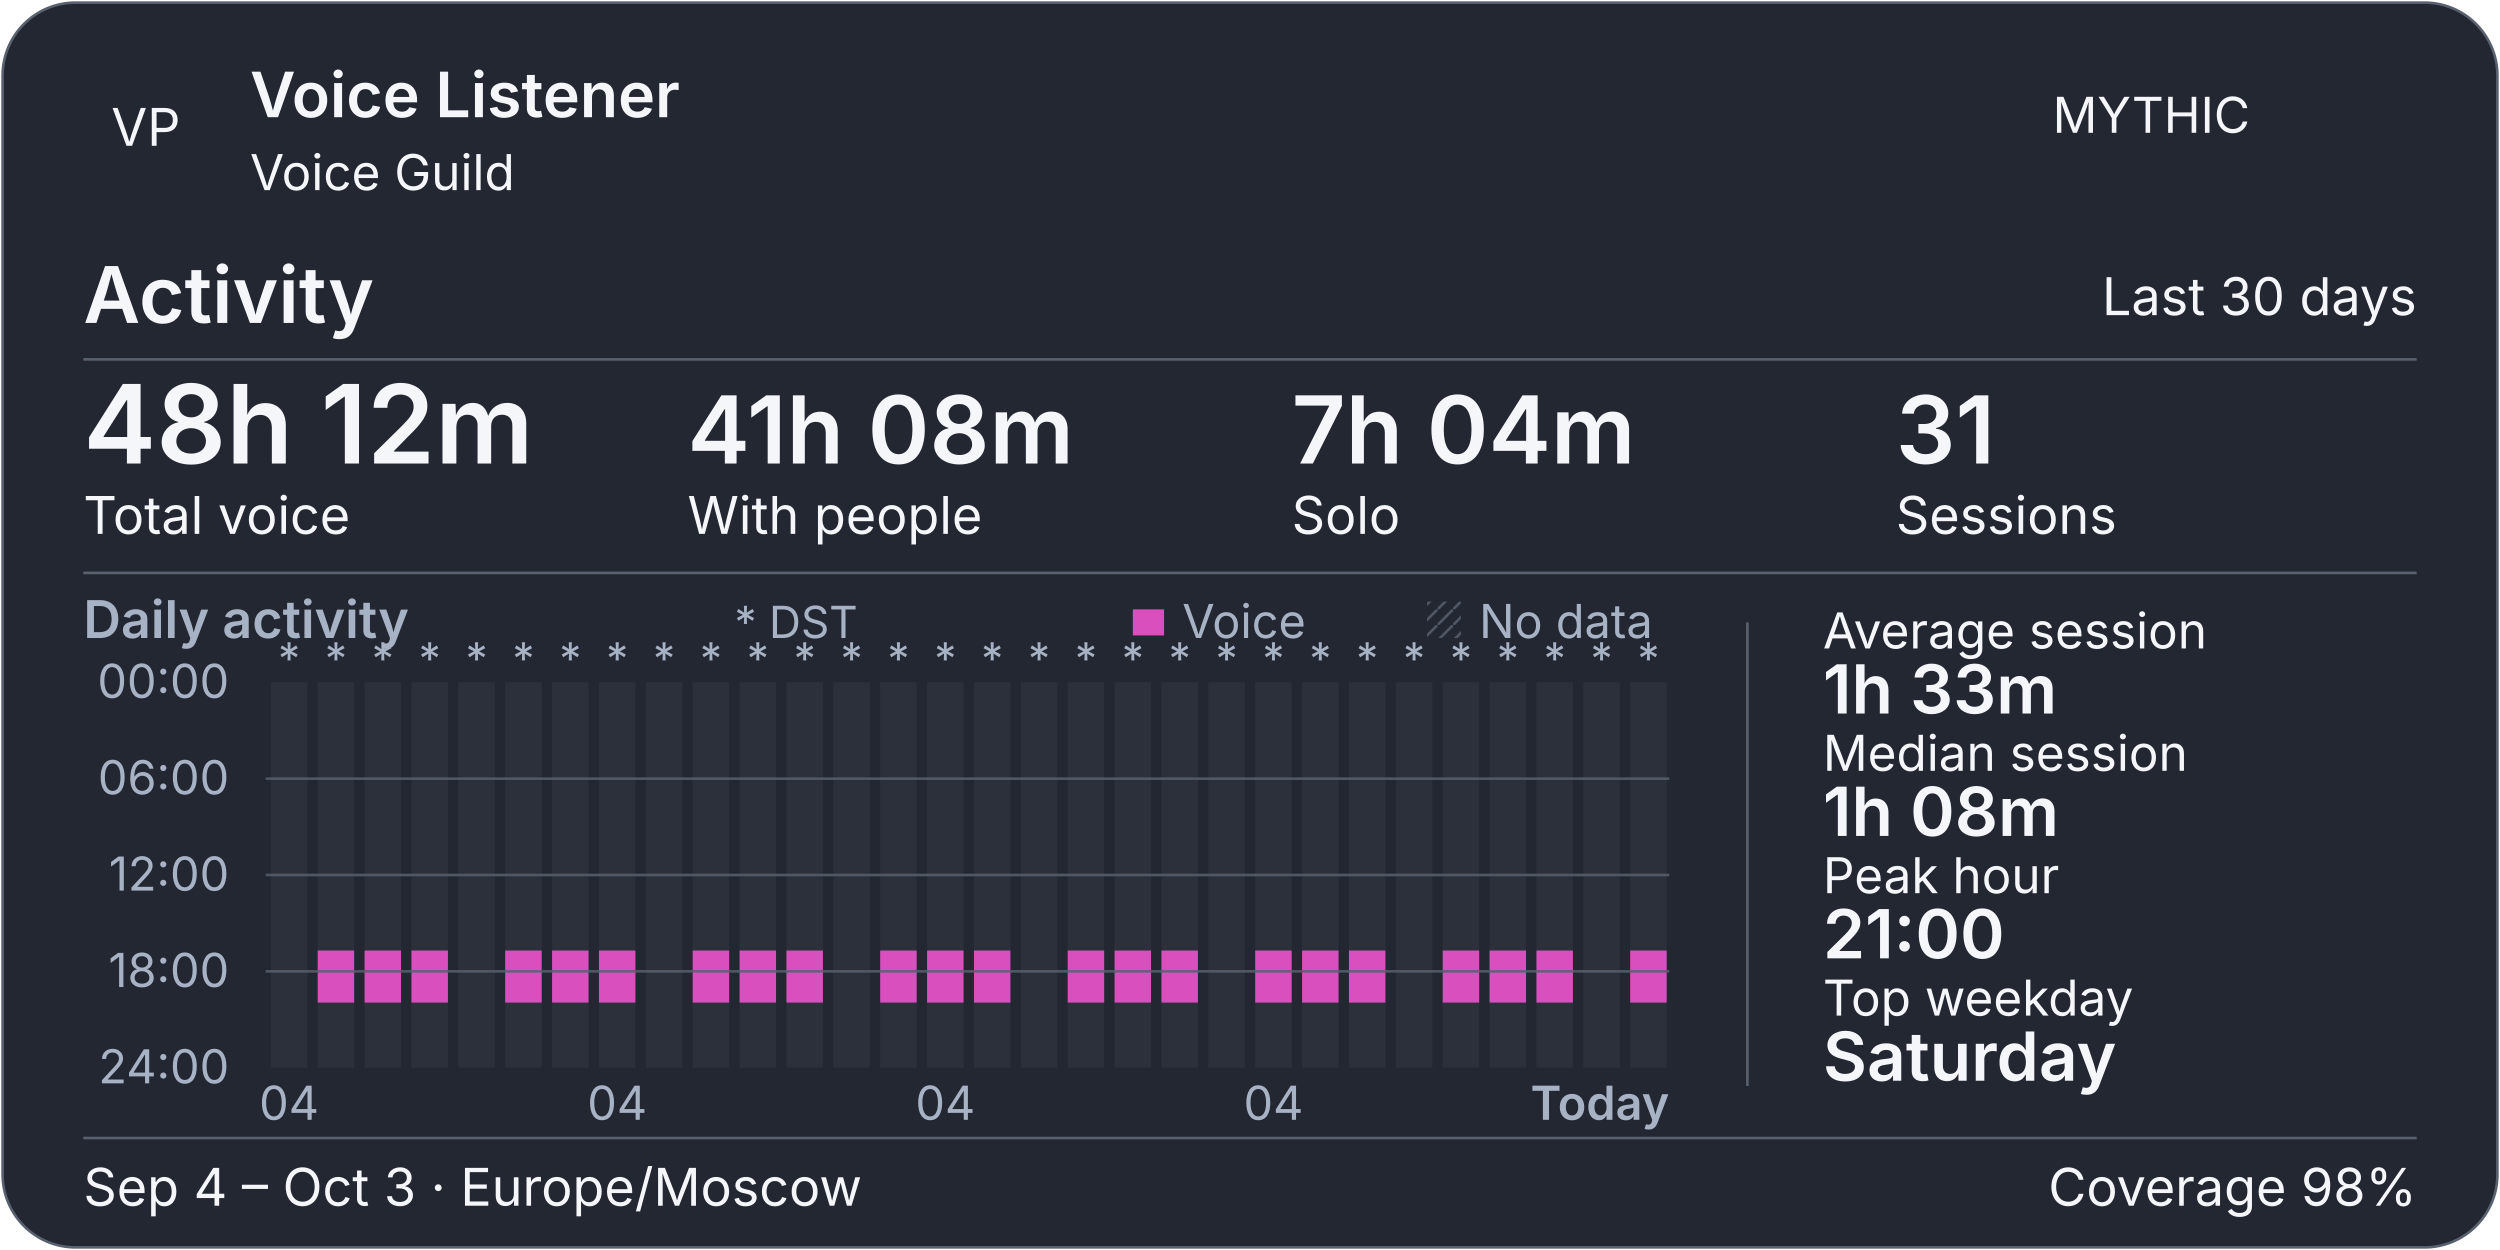
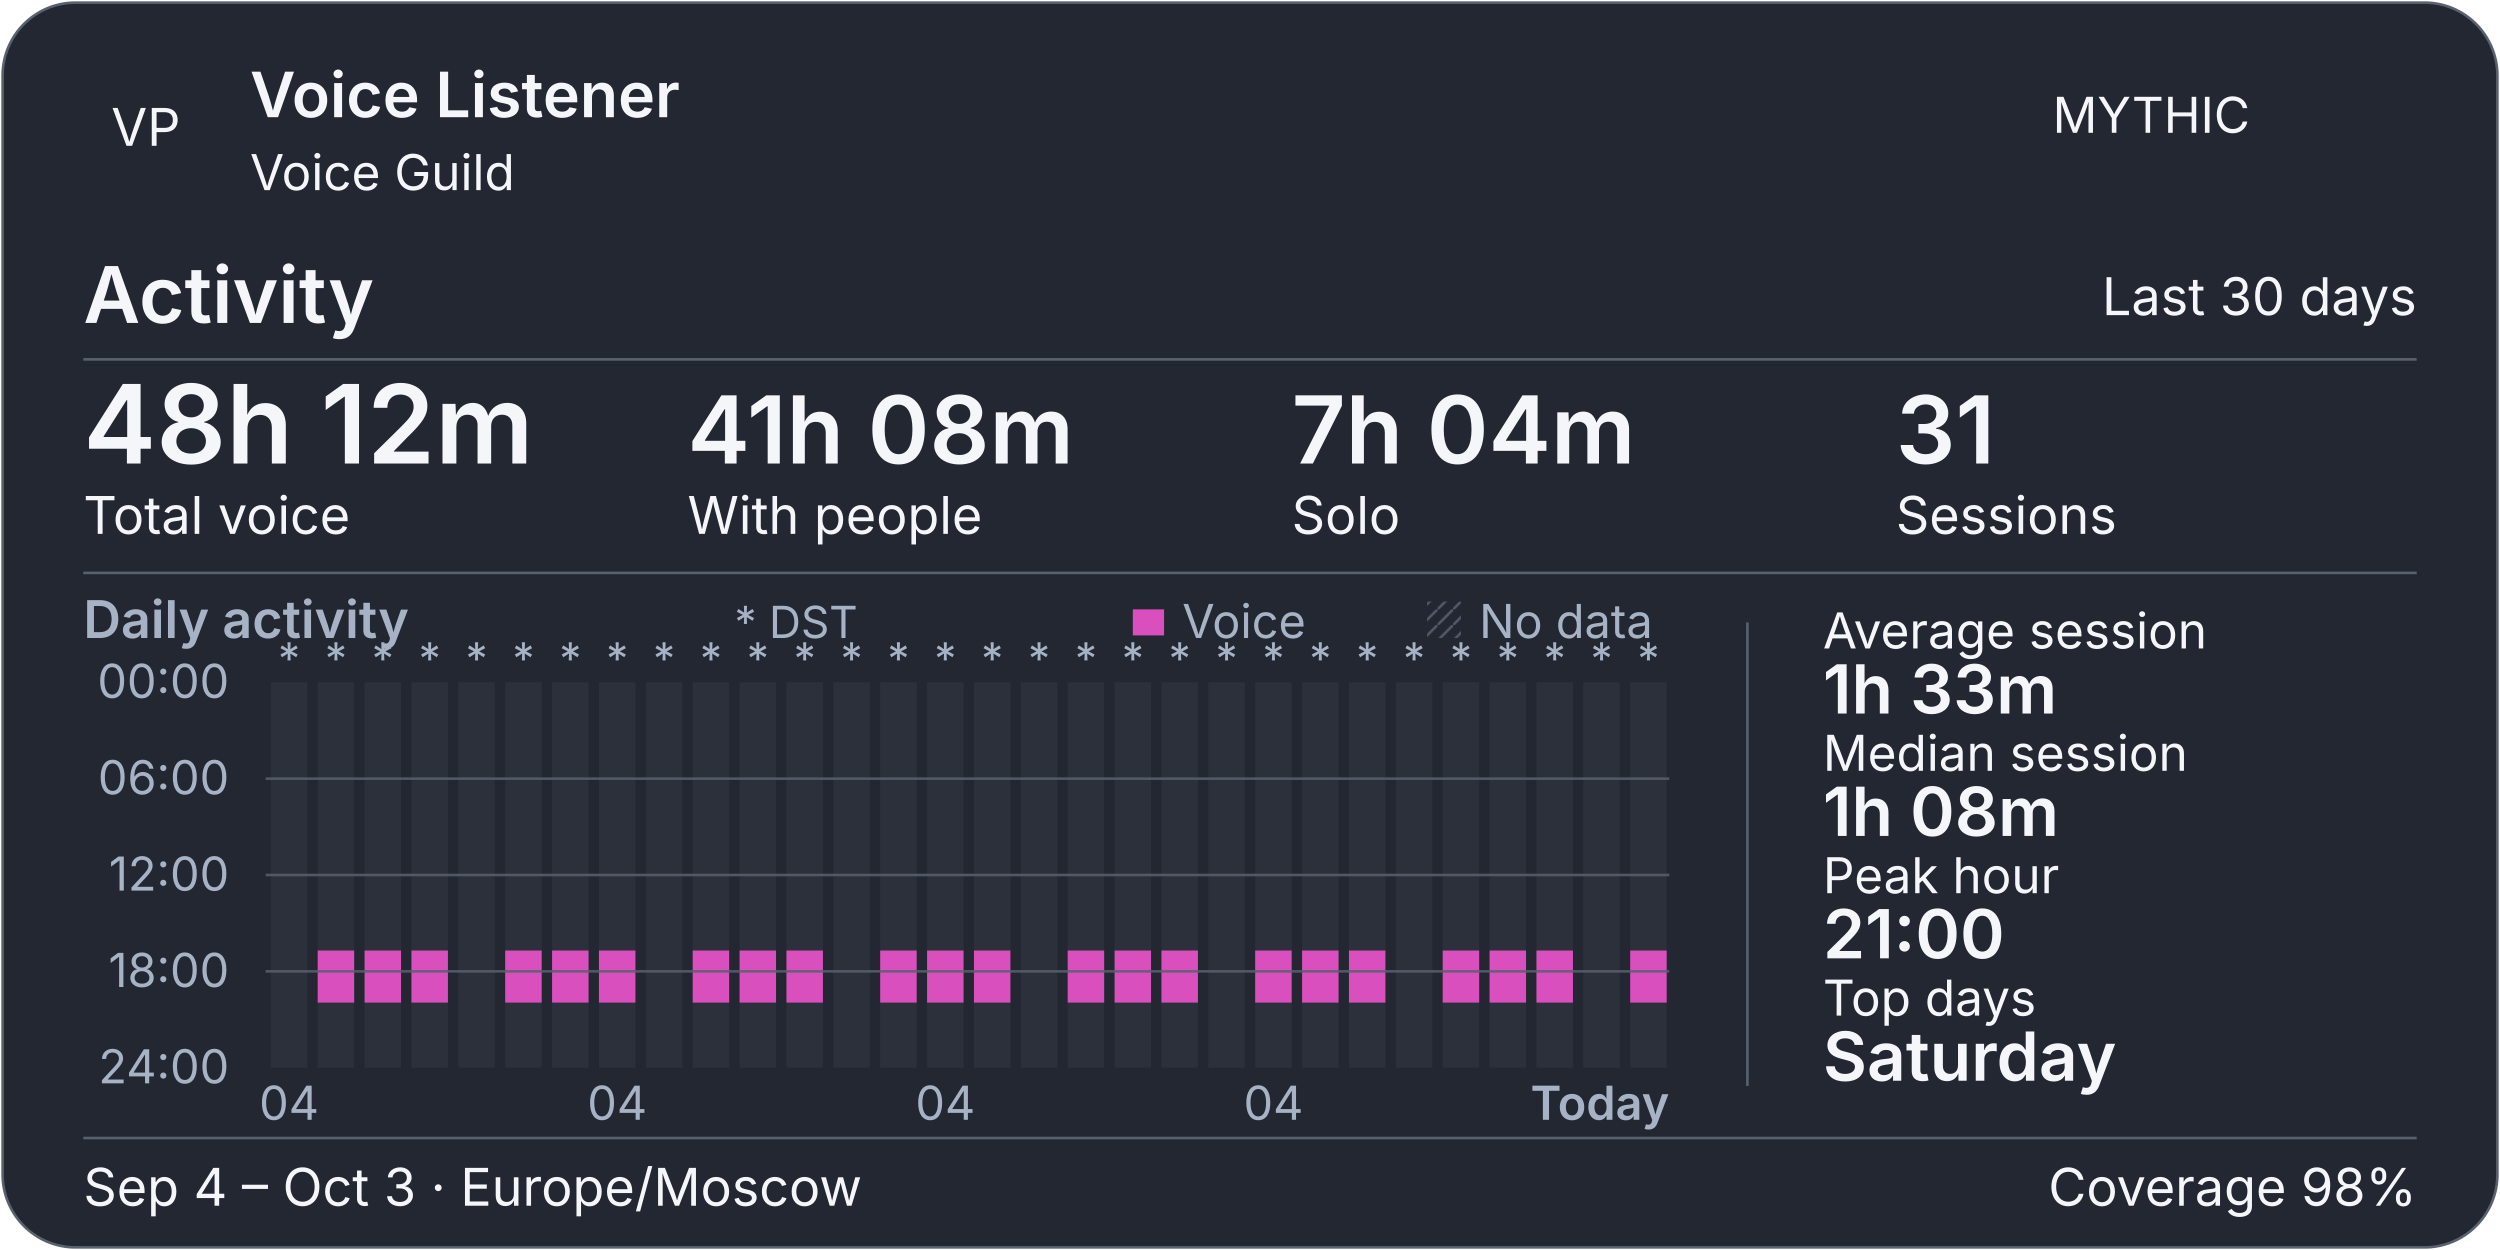
<svg xmlns="http://www.w3.org/2000/svg" width="960" height="480" viewBox="0 0 960 480" font-family="Inter" font-weight="400">
  <defs>
    <clipPath id="avatar-clip">
      <circle cx="56" cy="48" r="24" />
    </clipPath>
    <pattern id="coverage-hatch" width="6" height="6" patternUnits="userSpaceOnUse">
      <path d="M0 6L6 0" data-stroke="muted" stroke="#a7b3c5" stroke-opacity="0.35" />
    </pattern>
    <clipPath id="clock-column-clip">
      <rect id="clock-column-bounds" x="0" y="262" width="14" height="148" />
    </clipPath>
  </defs>
  <g id="shell-placement">
    <rect id="card-shell" x="1" y="1" width="958" height="478" data-fill="surface" fill="#232732" rx="28" data-stroke="border" stroke="#59616e" />
    <rect id="accent-line" x="32" y="91" width="38" height="3" data-fill="accent" fill="#232732" rx="1.5" />
  </g>
  <g id="identity-placement">
    <circle cx="56" cy="48" r="24" data-fill="panel" fill="#232732" />
    <text id="avatar-fallback" x="56" y="56" font-size="20" data-fill="bright" fill="#f4f6fa" text-anchor="middle" font-variant-numeric="tabular-nums">VP</text>
    <image id="user-avatar" x="32" y="24" width="48" height="48" clip-path="url(#avatar-clip)" />
    <text id="display-name" x="96" y="45" font-size="24" data-fill="text" fill="#f4f6fa" data-width="590" font-weight="600" font-variant-numeric="tabular-nums">Voice Listener</text>
    <text id="guild-name" x="96" y="73" font-size="19" data-fill="muted" fill="#f4f6fa" data-width="590" font-variant-numeric="tabular-nums">Voice Guild</text>
    <text id="tier-name" x="864" y="51" font-size="19" data-fill="bright" fill="#f4f6fa" data-width="180" text-anchor="end" font-variant-numeric="tabular-nums">MYTHIC</text>
    <g id="emblem-art" transform="translate(884 24) scale(0.48)" data-fill="accent" fill="#da4fbe" />
    <text id="card-title" x="32" y="124" font-size="30" data-fill="text" fill="#f4f6fa" font-weight="600" font-variant-numeric="tabular-nums">Activity</text>
    <text id="period-badge" x="928" y="121" font-size="20" data-fill="muted" fill="#f4f6fa" text-anchor="end" font-variant-numeric="tabular-nums">Last 30 days</text>
    <path d="M32 138H928" data-stroke="border" stroke="#59616e" />
  </g>
  <g id="content-placement">
    <text id="metric-label-0" x="32" y="205" font-size="20" data-fill="muted" fill="#f4f6fa" font-variant-numeric="tabular-nums">Total voice</text>
    <text id="metric-0" x="32" y="178" font-size="42" data-fill="text" fill="#f4f6fa" data-width="215" font-weight="600" font-variant-numeric="tabular-nums">48h 12m</text>
    <text id="metric-label-1" x="264" y="205" font-size="20" data-fill="muted" fill="#f4f6fa" font-variant-numeric="tabular-nums">With people</text>
    <text id="metric-1" x="264" y="178" font-size="36" data-fill="text" fill="#f4f6fa" data-width="215" font-weight="600" font-variant-numeric="tabular-nums">41h 08m</text>
    <text id="metric-label-2" x="496" y="205" font-size="20" data-fill="muted" fill="#f4f6fa" font-variant-numeric="tabular-nums">Solo</text>
    <text id="metric-2" x="496" y="178" font-size="36" data-fill="text" fill="#f4f6fa" data-width="215" font-weight="600" font-variant-numeric="tabular-nums">7h 04m</text>
    <text id="metric-label-3" x="728" y="205" font-size="20" data-fill="muted" fill="#f4f6fa" font-variant-numeric="tabular-nums">Sessions</text>
    <text id="metric-3" x="728" y="178" font-size="36" data-fill="text" fill="#f4f6fa" data-width="215" font-weight="600" font-variant-numeric="tabular-nums">31</text>
    <path d="M32 220H928M671 239V417" data-stroke="border" stroke="#59616e" />
    <text id="stat-label-0" x="700" y="249" font-size="19" data-fill="muted" fill="#f4f6fa" font-variant-numeric="tabular-nums">Average session</text>
    <text id="stat-0" x="700" y="274" font-size="26" data-fill="text" fill="#f4f6fa" data-width="226" font-weight="600" font-variant-numeric="tabular-nums">1h 33m</text>
    <text id="stat-label-1" x="700" y="296" font-size="19" data-fill="muted" fill="#f4f6fa" font-variant-numeric="tabular-nums">Median session</text>
    <text id="stat-1" x="700" y="321" font-size="26" data-fill="text" fill="#f4f6fa" data-width="226" font-weight="600" font-variant-numeric="tabular-nums">1h 08m</text>
    <text id="stat-label-2" x="700" y="343" font-size="19" data-fill="muted" fill="#f4f6fa" font-variant-numeric="tabular-nums">Peak hour</text>
    <text id="stat-2" x="700" y="368" font-size="26" data-fill="text" fill="#f4f6fa" data-width="226" font-weight="600" font-variant-numeric="tabular-nums">21:00</text>
-     <text id="stat-label-3" x="700" y="390" font-size="19" data-fill="muted" fill="#f4f6fa" font-variant-numeric="tabular-nums">Top weekday</text>
+     <text id="stat-label-3" x="700" y="390" font-size="19" data-fill="muted" fill="#f4f6fa" font-variant-numeric="tabular-nums">Top days</text>
    <text id="stat-3" x="700" y="415" font-size="26" data-fill="text" fill="#f4f6fa" data-width="226" font-weight="600" font-variant-numeric="tabular-nums">Saturday</text>
    <text id="chart-title" x="32" y="245" font-size="20" data-fill="text" fill="#a7b3c5" font-weight="600">Daily activity</text>
    <text id="clock-note" x="282" y="245" font-size="17" data-fill="muted" fill="#a7b3c5">* DST</text>
    <rect id="voice-legend-swatch" x="435" y="234" width="12" height="10" data-fill="accent" fill="#da4fbe" />
    <text id="voice-legend" x="454" y="245" font-size="18" data-fill="muted" fill="#a7b3c5">Voice</text>
    <rect id="missing-legend-swatch" x="548" y="231" width="13" height="14" fill="url(#coverage-hatch)" />
    <text id="missing-legend" x="568" y="245" font-size="18" data-fill="muted" fill="#a7b3c5">No data</text>
    <g id="clock-chart-placement">
      <text id="hour-0" x="88" y="268.0" font-size="18" data-fill="muted" fill="#a7b3c5" text-anchor="end">00:00</text>
      <text id="hour-6" x="88" y="305.0" font-size="18" data-fill="muted" fill="#a7b3c5" text-anchor="end">06:00</text>
      <text id="hour-12" x="88" y="342.0" font-size="18" data-fill="muted" fill="#a7b3c5" text-anchor="end">12:00</text>
      <text id="hour-18" x="88" y="379.0" font-size="18" data-fill="muted" fill="#a7b3c5" text-anchor="end">18:00</text>
      <text id="hour-24" x="88" y="416.0" font-size="18" data-fill="muted" fill="#a7b3c5" text-anchor="end">24:00</text>
      <g id="day-0-placement" transform="translate(104 0)">
        <g id="day-0-bands" clip-path="url(#clock-column-clip)">
          <rect id="day-0-track" x="0" y="262" width="14" height="148" data-fill="panel" fill="#2b303b" />
          <path id="day-0-future" d="" data-fill="surface" fill="#232732" />
          <path id="day-0-missing" d="" fill="url(#coverage-hatch)" />
          <path id="day-0-voice" d="" data-fill="accent" fill="#da4fbe" data-min-height="3" />
          <path id="day-0-clock" d="" fill="none" data-stroke="bright" stroke="#f4c2eb" stroke-dasharray="2 2" stroke-width="1" />
        </g>
        <text id="day-0-dst" x="7" y="259" font-size="17" data-fill="muted" fill="#a7b3c5" text-anchor="middle">*</text>
      </g>
      <g id="day-1-placement" transform="translate(122 0)">
        <g id="day-1-bands" clip-path="url(#clock-column-clip)">
          <rect id="day-1-track" x="0" y="262" width="14" height="148" data-fill="panel" fill="#2b303b" />
          <path id="day-1-future" d="" data-fill="surface" fill="#232732" />
          <path id="day-1-missing" d="" fill="url(#coverage-hatch)" />
          <path id="day-1-voice" d="M0 365h14v20h-14Z" data-fill="accent" fill="#da4fbe" data-min-height="3" />
          <path id="day-1-clock" d="" fill="none" data-stroke="bright" stroke="#f4c2eb" stroke-dasharray="2 2" stroke-width="1" />
        </g>
        <text id="day-1-dst" x="7" y="259" font-size="17" data-fill="muted" fill="#a7b3c5" text-anchor="middle">*</text>
      </g>
      <g id="day-2-placement" transform="translate(140 0)">
        <g id="day-2-bands" clip-path="url(#clock-column-clip)">
          <rect id="day-2-track" x="0" y="262" width="14" height="148" data-fill="panel" fill="#2b303b" />
          <path id="day-2-future" d="" data-fill="surface" fill="#232732" />
          <path id="day-2-missing" d="" fill="url(#coverage-hatch)" />
          <path id="day-2-voice" d="M0 365h14v20h-14Z" data-fill="accent" fill="#da4fbe" data-min-height="3" />
          <path id="day-2-clock" d="" fill="none" data-stroke="bright" stroke="#f4c2eb" stroke-dasharray="2 2" stroke-width="1" />
        </g>
        <text id="day-2-dst" x="7" y="259" font-size="17" data-fill="muted" fill="#a7b3c5" text-anchor="middle">*</text>
      </g>
      <g id="day-3-placement" transform="translate(158 0)">
        <g id="day-3-bands" clip-path="url(#clock-column-clip)">
          <rect id="day-3-track" x="0" y="262" width="14" height="148" data-fill="panel" fill="#2b303b" />
          <path id="day-3-future" d="" data-fill="surface" fill="#232732" />
          <path id="day-3-missing" d="" fill="url(#coverage-hatch)" />
          <path id="day-3-voice" d="M0 365h14v20h-14Z" data-fill="accent" fill="#da4fbe" data-min-height="3" />
          <path id="day-3-clock" d="" fill="none" data-stroke="bright" stroke="#f4c2eb" stroke-dasharray="2 2" stroke-width="1" />
        </g>
        <text id="day-3-dst" x="7" y="259" font-size="17" data-fill="muted" fill="#a7b3c5" text-anchor="middle">*</text>
      </g>
      <g id="day-4-placement" transform="translate(176 0)">
        <g id="day-4-bands" clip-path="url(#clock-column-clip)">
          <rect id="day-4-track" x="0" y="262" width="14" height="148" data-fill="panel" fill="#2b303b" />
          <path id="day-4-future" d="" data-fill="surface" fill="#232732" />
          <path id="day-4-missing" d="" fill="url(#coverage-hatch)" />
          <path id="day-4-voice" d="" data-fill="accent" fill="#da4fbe" data-min-height="3" />
          <path id="day-4-clock" d="" fill="none" data-stroke="bright" stroke="#f4c2eb" stroke-dasharray="2 2" stroke-width="1" />
        </g>
        <text id="day-4-dst" x="7" y="259" font-size="17" data-fill="muted" fill="#a7b3c5" text-anchor="middle">*</text>
      </g>
      <g id="day-5-placement" transform="translate(194 0)">
        <g id="day-5-bands" clip-path="url(#clock-column-clip)">
          <rect id="day-5-track" x="0" y="262" width="14" height="148" data-fill="panel" fill="#2b303b" />
          <path id="day-5-future" d="" data-fill="surface" fill="#232732" />
          <path id="day-5-missing" d="" fill="url(#coverage-hatch)" />
          <path id="day-5-voice" d="M0 365h14v20h-14Z" data-fill="accent" fill="#da4fbe" data-min-height="3" />
          <path id="day-5-clock" d="" fill="none" data-stroke="bright" stroke="#f4c2eb" stroke-dasharray="2 2" stroke-width="1" />
        </g>
        <text id="day-5-dst" x="7" y="259" font-size="17" data-fill="muted" fill="#a7b3c5" text-anchor="middle">*</text>
      </g>
      <g id="day-6-placement" transform="translate(212 0)">
        <g id="day-6-bands" clip-path="url(#clock-column-clip)">
          <rect id="day-6-track" x="0" y="262" width="14" height="148" data-fill="panel" fill="#2b303b" />
          <path id="day-6-future" d="" data-fill="surface" fill="#232732" />
          <path id="day-6-missing" d="" fill="url(#coverage-hatch)" />
          <path id="day-6-voice" d="M0 365h14v20h-14Z" data-fill="accent" fill="#da4fbe" data-min-height="3" />
          <path id="day-6-clock" d="" fill="none" data-stroke="bright" stroke="#f4c2eb" stroke-dasharray="2 2" stroke-width="1" />
        </g>
        <text id="day-6-dst" x="7" y="259" font-size="17" data-fill="muted" fill="#a7b3c5" text-anchor="middle">*</text>
      </g>
      <g id="day-7-placement" transform="translate(230 0)">
        <g id="day-7-bands" clip-path="url(#clock-column-clip)">
          <rect id="day-7-track" x="0" y="262" width="14" height="148" data-fill="panel" fill="#2b303b" />
          <path id="day-7-future" d="" data-fill="surface" fill="#232732" />
          <path id="day-7-missing" d="" fill="url(#coverage-hatch)" />
          <path id="day-7-voice" d="M0 365h14v20h-14Z" data-fill="accent" fill="#da4fbe" data-min-height="3" />
          <path id="day-7-clock" d="" fill="none" data-stroke="bright" stroke="#f4c2eb" stroke-dasharray="2 2" stroke-width="1" />
        </g>
        <text id="day-7-dst" x="7" y="259" font-size="17" data-fill="muted" fill="#a7b3c5" text-anchor="middle">*</text>
      </g>
      <g id="day-8-placement" transform="translate(248 0)">
        <g id="day-8-bands" clip-path="url(#clock-column-clip)">
          <rect id="day-8-track" x="0" y="262" width="14" height="148" data-fill="panel" fill="#2b303b" />
          <path id="day-8-future" d="" data-fill="surface" fill="#232732" />
          <path id="day-8-missing" d="" fill="url(#coverage-hatch)" />
          <path id="day-8-voice" d="" data-fill="accent" fill="#da4fbe" data-min-height="3" />
          <path id="day-8-clock" d="" fill="none" data-stroke="bright" stroke="#f4c2eb" stroke-dasharray="2 2" stroke-width="1" />
        </g>
        <text id="day-8-dst" x="7" y="259" font-size="17" data-fill="muted" fill="#a7b3c5" text-anchor="middle">*</text>
      </g>
      <g id="day-9-placement" transform="translate(266 0)">
        <g id="day-9-bands" clip-path="url(#clock-column-clip)">
          <rect id="day-9-track" x="0" y="262" width="14" height="148" data-fill="panel" fill="#2b303b" />
          <path id="day-9-future" d="" data-fill="surface" fill="#232732" />
          <path id="day-9-missing" d="" fill="url(#coverage-hatch)" />
          <path id="day-9-voice" d="M0 365h14v20h-14Z" data-fill="accent" fill="#da4fbe" data-min-height="3" />
          <path id="day-9-clock" d="" fill="none" data-stroke="bright" stroke="#f4c2eb" stroke-dasharray="2 2" stroke-width="1" />
        </g>
        <text id="day-9-dst" x="7" y="259" font-size="17" data-fill="muted" fill="#a7b3c5" text-anchor="middle">*</text>
      </g>
      <g id="day-10-placement" transform="translate(284 0)">
        <g id="day-10-bands" clip-path="url(#clock-column-clip)">
          <rect id="day-10-track" x="0" y="262" width="14" height="148" data-fill="panel" fill="#2b303b" />
          <path id="day-10-future" d="" data-fill="surface" fill="#232732" />
          <path id="day-10-missing" d="" fill="url(#coverage-hatch)" />
          <path id="day-10-voice" d="M0 365h14v20h-14Z" data-fill="accent" fill="#da4fbe" data-min-height="3" />
          <path id="day-10-clock" d="" fill="none" data-stroke="bright" stroke="#f4c2eb" stroke-dasharray="2 2" stroke-width="1" />
        </g>
        <text id="day-10-dst" x="7" y="259" font-size="17" data-fill="muted" fill="#a7b3c5" text-anchor="middle">*</text>
      </g>
      <g id="day-11-placement" transform="translate(302 0)">
        <g id="day-11-bands" clip-path="url(#clock-column-clip)">
          <rect id="day-11-track" x="0" y="262" width="14" height="148" data-fill="panel" fill="#2b303b" />
          <path id="day-11-future" d="" data-fill="surface" fill="#232732" />
          <path id="day-11-missing" d="" fill="url(#coverage-hatch)" />
          <path id="day-11-voice" d="M0 365h14v20h-14Z" data-fill="accent" fill="#da4fbe" data-min-height="3" />
          <path id="day-11-clock" d="" fill="none" data-stroke="bright" stroke="#f4c2eb" stroke-dasharray="2 2" stroke-width="1" />
        </g>
        <text id="day-11-dst" x="7" y="259" font-size="17" data-fill="muted" fill="#a7b3c5" text-anchor="middle">*</text>
      </g>
      <g id="day-12-placement" transform="translate(320 0)">
        <g id="day-12-bands" clip-path="url(#clock-column-clip)">
          <rect id="day-12-track" x="0" y="262" width="14" height="148" data-fill="panel" fill="#2b303b" />
          <path id="day-12-future" d="" data-fill="surface" fill="#232732" />
          <path id="day-12-missing" d="" fill="url(#coverage-hatch)" />
          <path id="day-12-voice" d="" data-fill="accent" fill="#da4fbe" data-min-height="3" />
          <path id="day-12-clock" d="" fill="none" data-stroke="bright" stroke="#f4c2eb" stroke-dasharray="2 2" stroke-width="1" />
        </g>
        <text id="day-12-dst" x="7" y="259" font-size="17" data-fill="muted" fill="#a7b3c5" text-anchor="middle">*</text>
      </g>
      <g id="day-13-placement" transform="translate(338 0)">
        <g id="day-13-bands" clip-path="url(#clock-column-clip)">
          <rect id="day-13-track" x="0" y="262" width="14" height="148" data-fill="panel" fill="#2b303b" />
          <path id="day-13-future" d="" data-fill="surface" fill="#232732" />
          <path id="day-13-missing" d="" fill="url(#coverage-hatch)" />
          <path id="day-13-voice" d="M0 365h14v20h-14Z" data-fill="accent" fill="#da4fbe" data-min-height="3" />
          <path id="day-13-clock" d="" fill="none" data-stroke="bright" stroke="#f4c2eb" stroke-dasharray="2 2" stroke-width="1" />
        </g>
        <text id="day-13-dst" x="7" y="259" font-size="17" data-fill="muted" fill="#a7b3c5" text-anchor="middle">*</text>
      </g>
      <g id="day-14-placement" transform="translate(356 0)">
        <g id="day-14-bands" clip-path="url(#clock-column-clip)">
          <rect id="day-14-track" x="0" y="262" width="14" height="148" data-fill="panel" fill="#2b303b" />
          <path id="day-14-future" d="" data-fill="surface" fill="#232732" />
          <path id="day-14-missing" d="" fill="url(#coverage-hatch)" />
          <path id="day-14-voice" d="M0 365h14v20h-14Z" data-fill="accent" fill="#da4fbe" data-min-height="3" />
          <path id="day-14-clock" d="" fill="none" data-stroke="bright" stroke="#f4c2eb" stroke-dasharray="2 2" stroke-width="1" />
        </g>
        <text id="day-14-dst" x="7" y="259" font-size="17" data-fill="muted" fill="#a7b3c5" text-anchor="middle">*</text>
      </g>
      <g id="day-15-placement" transform="translate(374 0)">
        <g id="day-15-bands" clip-path="url(#clock-column-clip)">
          <rect id="day-15-track" x="0" y="262" width="14" height="148" data-fill="panel" fill="#2b303b" />
          <path id="day-15-future" d="" data-fill="surface" fill="#232732" />
          <path id="day-15-missing" d="" fill="url(#coverage-hatch)" />
          <path id="day-15-voice" d="M0 365h14v20h-14Z" data-fill="accent" fill="#da4fbe" data-min-height="3" />
          <path id="day-15-clock" d="" fill="none" data-stroke="bright" stroke="#f4c2eb" stroke-dasharray="2 2" stroke-width="1" />
        </g>
        <text id="day-15-dst" x="7" y="259" font-size="17" data-fill="muted" fill="#a7b3c5" text-anchor="middle">*</text>
      </g>
      <g id="day-16-placement" transform="translate(392 0)">
        <g id="day-16-bands" clip-path="url(#clock-column-clip)">
          <rect id="day-16-track" x="0" y="262" width="14" height="148" data-fill="panel" fill="#2b303b" />
          <path id="day-16-future" d="" data-fill="surface" fill="#232732" />
          <path id="day-16-missing" d="" fill="url(#coverage-hatch)" />
          <path id="day-16-voice" d="" data-fill="accent" fill="#da4fbe" data-min-height="3" />
          <path id="day-16-clock" d="" fill="none" data-stroke="bright" stroke="#f4c2eb" stroke-dasharray="2 2" stroke-width="1" />
        </g>
        <text id="day-16-dst" x="7" y="259" font-size="17" data-fill="muted" fill="#a7b3c5" text-anchor="middle">*</text>
      </g>
      <g id="day-17-placement" transform="translate(410 0)">
        <g id="day-17-bands" clip-path="url(#clock-column-clip)">
          <rect id="day-17-track" x="0" y="262" width="14" height="148" data-fill="panel" fill="#2b303b" />
          <path id="day-17-future" d="" data-fill="surface" fill="#232732" />
          <path id="day-17-missing" d="" fill="url(#coverage-hatch)" />
          <path id="day-17-voice" d="M0 365h14v20h-14Z" data-fill="accent" fill="#da4fbe" data-min-height="3" />
          <path id="day-17-clock" d="" fill="none" data-stroke="bright" stroke="#f4c2eb" stroke-dasharray="2 2" stroke-width="1" />
        </g>
        <text id="day-17-dst" x="7" y="259" font-size="17" data-fill="muted" fill="#a7b3c5" text-anchor="middle">*</text>
      </g>
      <g id="day-18-placement" transform="translate(428 0)">
        <g id="day-18-bands" clip-path="url(#clock-column-clip)">
          <rect id="day-18-track" x="0" y="262" width="14" height="148" data-fill="panel" fill="#2b303b" />
          <path id="day-18-future" d="" data-fill="surface" fill="#232732" />
          <path id="day-18-missing" d="" fill="url(#coverage-hatch)" />
          <path id="day-18-voice" d="M0 365h14v20h-14Z" data-fill="accent" fill="#da4fbe" data-min-height="3" />
          <path id="day-18-clock" d="" fill="none" data-stroke="bright" stroke="#f4c2eb" stroke-dasharray="2 2" stroke-width="1" />
        </g>
        <text id="day-18-dst" x="7" y="259" font-size="17" data-fill="muted" fill="#a7b3c5" text-anchor="middle">*</text>
      </g>
      <g id="day-19-placement" transform="translate(446 0)">
        <g id="day-19-bands" clip-path="url(#clock-column-clip)">
          <rect id="day-19-track" x="0" y="262" width="14" height="148" data-fill="panel" fill="#2b303b" />
          <path id="day-19-future" d="" data-fill="surface" fill="#232732" />
          <path id="day-19-missing" d="" fill="url(#coverage-hatch)" />
          <path id="day-19-voice" d="M0 365h14v20h-14Z" data-fill="accent" fill="#da4fbe" data-min-height="3" />
          <path id="day-19-clock" d="" fill="none" data-stroke="bright" stroke="#f4c2eb" stroke-dasharray="2 2" stroke-width="1" />
        </g>
        <text id="day-19-dst" x="7" y="259" font-size="17" data-fill="muted" fill="#a7b3c5" text-anchor="middle">*</text>
      </g>
      <g id="day-20-placement" transform="translate(464 0)">
        <g id="day-20-bands" clip-path="url(#clock-column-clip)">
          <rect id="day-20-track" x="0" y="262" width="14" height="148" data-fill="panel" fill="#2b303b" />
          <path id="day-20-future" d="" data-fill="surface" fill="#232732" />
          <path id="day-20-missing" d="" fill="url(#coverage-hatch)" />
          <path id="day-20-voice" d="" data-fill="accent" fill="#da4fbe" data-min-height="3" />
          <path id="day-20-clock" d="" fill="none" data-stroke="bright" stroke="#f4c2eb" stroke-dasharray="2 2" stroke-width="1" />
        </g>
        <text id="day-20-dst" x="7" y="259" font-size="17" data-fill="muted" fill="#a7b3c5" text-anchor="middle">*</text>
      </g>
      <g id="day-21-placement" transform="translate(482 0)">
        <g id="day-21-bands" clip-path="url(#clock-column-clip)">
          <rect id="day-21-track" x="0" y="262" width="14" height="148" data-fill="panel" fill="#2b303b" />
          <path id="day-21-future" d="" data-fill="surface" fill="#232732" />
          <path id="day-21-missing" d="" fill="url(#coverage-hatch)" />
          <path id="day-21-voice" d="M0 365h14v20h-14Z" data-fill="accent" fill="#da4fbe" data-min-height="3" />
          <path id="day-21-clock" d="" fill="none" data-stroke="bright" stroke="#f4c2eb" stroke-dasharray="2 2" stroke-width="1" />
        </g>
        <text id="day-21-dst" x="7" y="259" font-size="17" data-fill="muted" fill="#a7b3c5" text-anchor="middle">*</text>
      </g>
      <g id="day-22-placement" transform="translate(500 0)">
        <g id="day-22-bands" clip-path="url(#clock-column-clip)">
          <rect id="day-22-track" x="0" y="262" width="14" height="148" data-fill="panel" fill="#2b303b" />
          <path id="day-22-future" d="" data-fill="surface" fill="#232732" />
          <path id="day-22-missing" d="" fill="url(#coverage-hatch)" />
          <path id="day-22-voice" d="M0 365h14v20h-14Z" data-fill="accent" fill="#da4fbe" data-min-height="3" />
          <path id="day-22-clock" d="" fill="none" data-stroke="bright" stroke="#f4c2eb" stroke-dasharray="2 2" stroke-width="1" />
        </g>
        <text id="day-22-dst" x="7" y="259" font-size="17" data-fill="muted" fill="#a7b3c5" text-anchor="middle">*</text>
      </g>
      <g id="day-23-placement" transform="translate(518 0)">
        <g id="day-23-bands" clip-path="url(#clock-column-clip)">
          <rect id="day-23-track" x="0" y="262" width="14" height="148" data-fill="panel" fill="#2b303b" />
          <path id="day-23-future" d="" data-fill="surface" fill="#232732" />
          <path id="day-23-missing" d="" fill="url(#coverage-hatch)" />
          <path id="day-23-voice" d="M0 365h14v20h-14Z" data-fill="accent" fill="#da4fbe" data-min-height="3" />
          <path id="day-23-clock" d="" fill="none" data-stroke="bright" stroke="#f4c2eb" stroke-dasharray="2 2" stroke-width="1" />
        </g>
        <text id="day-23-dst" x="7" y="259" font-size="17" data-fill="muted" fill="#a7b3c5" text-anchor="middle">*</text>
      </g>
      <g id="day-24-placement" transform="translate(536 0)">
        <g id="day-24-bands" clip-path="url(#clock-column-clip)">
          <rect id="day-24-track" x="0" y="262" width="14" height="148" data-fill="panel" fill="#2b303b" />
          <path id="day-24-future" d="" data-fill="surface" fill="#232732" />
          <path id="day-24-missing" d="" fill="url(#coverage-hatch)" />
          <path id="day-24-voice" d="" data-fill="accent" fill="#da4fbe" data-min-height="3" />
          <path id="day-24-clock" d="" fill="none" data-stroke="bright" stroke="#f4c2eb" stroke-dasharray="2 2" stroke-width="1" />
        </g>
        <text id="day-24-dst" x="7" y="259" font-size="17" data-fill="muted" fill="#a7b3c5" text-anchor="middle">*</text>
      </g>
      <g id="day-25-placement" transform="translate(554 0)">
        <g id="day-25-bands" clip-path="url(#clock-column-clip)">
          <rect id="day-25-track" x="0" y="262" width="14" height="148" data-fill="panel" fill="#2b303b" />
          <path id="day-25-future" d="" data-fill="surface" fill="#232732" />
          <path id="day-25-missing" d="" fill="url(#coverage-hatch)" />
          <path id="day-25-voice" d="M0 365h14v20h-14Z" data-fill="accent" fill="#da4fbe" data-min-height="3" />
          <path id="day-25-clock" d="" fill="none" data-stroke="bright" stroke="#f4c2eb" stroke-dasharray="2 2" stroke-width="1" />
        </g>
        <text id="day-25-dst" x="7" y="259" font-size="17" data-fill="muted" fill="#a7b3c5" text-anchor="middle">*</text>
      </g>
      <g id="day-26-placement" transform="translate(572 0)">
        <g id="day-26-bands" clip-path="url(#clock-column-clip)">
          <rect id="day-26-track" x="0" y="262" width="14" height="148" data-fill="panel" fill="#2b303b" />
          <path id="day-26-future" d="" data-fill="surface" fill="#232732" />
          <path id="day-26-missing" d="" fill="url(#coverage-hatch)" />
          <path id="day-26-voice" d="M0 365h14v20h-14Z" data-fill="accent" fill="#da4fbe" data-min-height="3" />
          <path id="day-26-clock" d="" fill="none" data-stroke="bright" stroke="#f4c2eb" stroke-dasharray="2 2" stroke-width="1" />
        </g>
        <text id="day-26-dst" x="7" y="259" font-size="17" data-fill="muted" fill="#a7b3c5" text-anchor="middle">*</text>
      </g>
      <g id="day-27-placement" transform="translate(590 0)">
        <g id="day-27-bands" clip-path="url(#clock-column-clip)">
          <rect id="day-27-track" x="0" y="262" width="14" height="148" data-fill="panel" fill="#2b303b" />
          <path id="day-27-future" d="" data-fill="surface" fill="#232732" />
          <path id="day-27-missing" d="" fill="url(#coverage-hatch)" />
          <path id="day-27-voice" d="M0 365h14v20h-14Z" data-fill="accent" fill="#da4fbe" data-min-height="3" />
          <path id="day-27-clock" d="" fill="none" data-stroke="bright" stroke="#f4c2eb" stroke-dasharray="2 2" stroke-width="1" />
        </g>
        <text id="day-27-dst" x="7" y="259" font-size="17" data-fill="muted" fill="#a7b3c5" text-anchor="middle">*</text>
      </g>
      <g id="day-28-placement" transform="translate(608 0)">
        <g id="day-28-bands" clip-path="url(#clock-column-clip)">
          <rect id="day-28-track" x="0" y="262" width="14" height="148" data-fill="panel" fill="#2b303b" />
          <path id="day-28-future" d="" data-fill="surface" fill="#232732" />
          <path id="day-28-missing" d="" fill="url(#coverage-hatch)" />
          <path id="day-28-voice" d="" data-fill="accent" fill="#da4fbe" data-min-height="3" />
          <path id="day-28-clock" d="" fill="none" data-stroke="bright" stroke="#f4c2eb" stroke-dasharray="2 2" stroke-width="1" />
        </g>
        <text id="day-28-dst" x="7" y="259" font-size="17" data-fill="muted" fill="#a7b3c5" text-anchor="middle">*</text>
      </g>
      <g id="day-29-placement" transform="translate(626 0)">
        <g id="day-29-bands" clip-path="url(#clock-column-clip)">
          <rect id="day-29-track" x="0" y="262" width="14" height="148" data-fill="panel" fill="#2b303b" />
          <path id="day-29-future" d="" data-fill="surface" fill="#232732" />
          <path id="day-29-missing" d="" fill="url(#coverage-hatch)" />
          <path id="day-29-voice" d="M0 365h14v20h-14Z" data-fill="accent" fill="#da4fbe" data-min-height="3" />
          <path id="day-29-clock" d="" fill="none" data-stroke="bright" stroke="#f4c2eb" stroke-dasharray="2 2" stroke-width="1" />
        </g>
        <text id="day-29-dst" x="7" y="259" font-size="17" data-fill="muted" fill="#a7b3c5" text-anchor="middle">*</text>
      </g>
      <path id="hour-6-line" d="M102 299H641" data-stroke="border" stroke="#59616e" stroke-opacity=".85" stroke-width="1" />
      <path id="hour-12-line" d="M102 336H641" data-stroke="border" stroke="#59616e" stroke-opacity=".85" stroke-width="1" />
      <path id="hour-18-line" d="M102 373H641" data-stroke="border" stroke="#59616e" stroke-opacity=".85" stroke-width="1" />
    </g>
    <text id="date-0" x="111" y="430" font-size="18" data-fill="muted" fill="#a7b3c5" text-anchor="middle">04</text>
    <text id="date-7" x="237" y="430" font-size="18" data-fill="muted" fill="#a7b3c5" text-anchor="middle">04</text>
    <text id="date-14" x="363" y="430" font-size="18" data-fill="muted" fill="#a7b3c5" text-anchor="middle">04</text>
    <text id="date-21" x="489" y="430" font-size="18" data-fill="muted" fill="#a7b3c5" text-anchor="middle">04</text>
    <text id="date-29" x="641" y="430" font-size="18" data-fill="bright" fill="#a7b3c5" text-anchor="end" font-weight="600">Today</text>
  </g>
  <g id="footer-placement">
    <path d="M32 437H928" data-stroke="border" stroke="#59616e" />
    <text id="period-label" x="32" y="463" font-size="20" data-fill="muted" fill="#f4f6fa" data-width="620" font-variant-numeric="tabular-nums">Sep 4 – Oct 3 · Europe/Moscow</text>
    <text id="coverage-label" x="928" y="463" font-size="20" data-fill="muted" fill="#f4f6fa" data-width="250" text-anchor="end" font-variant-numeric="tabular-nums">Coverage 98%</text>
  </g>
</svg>
